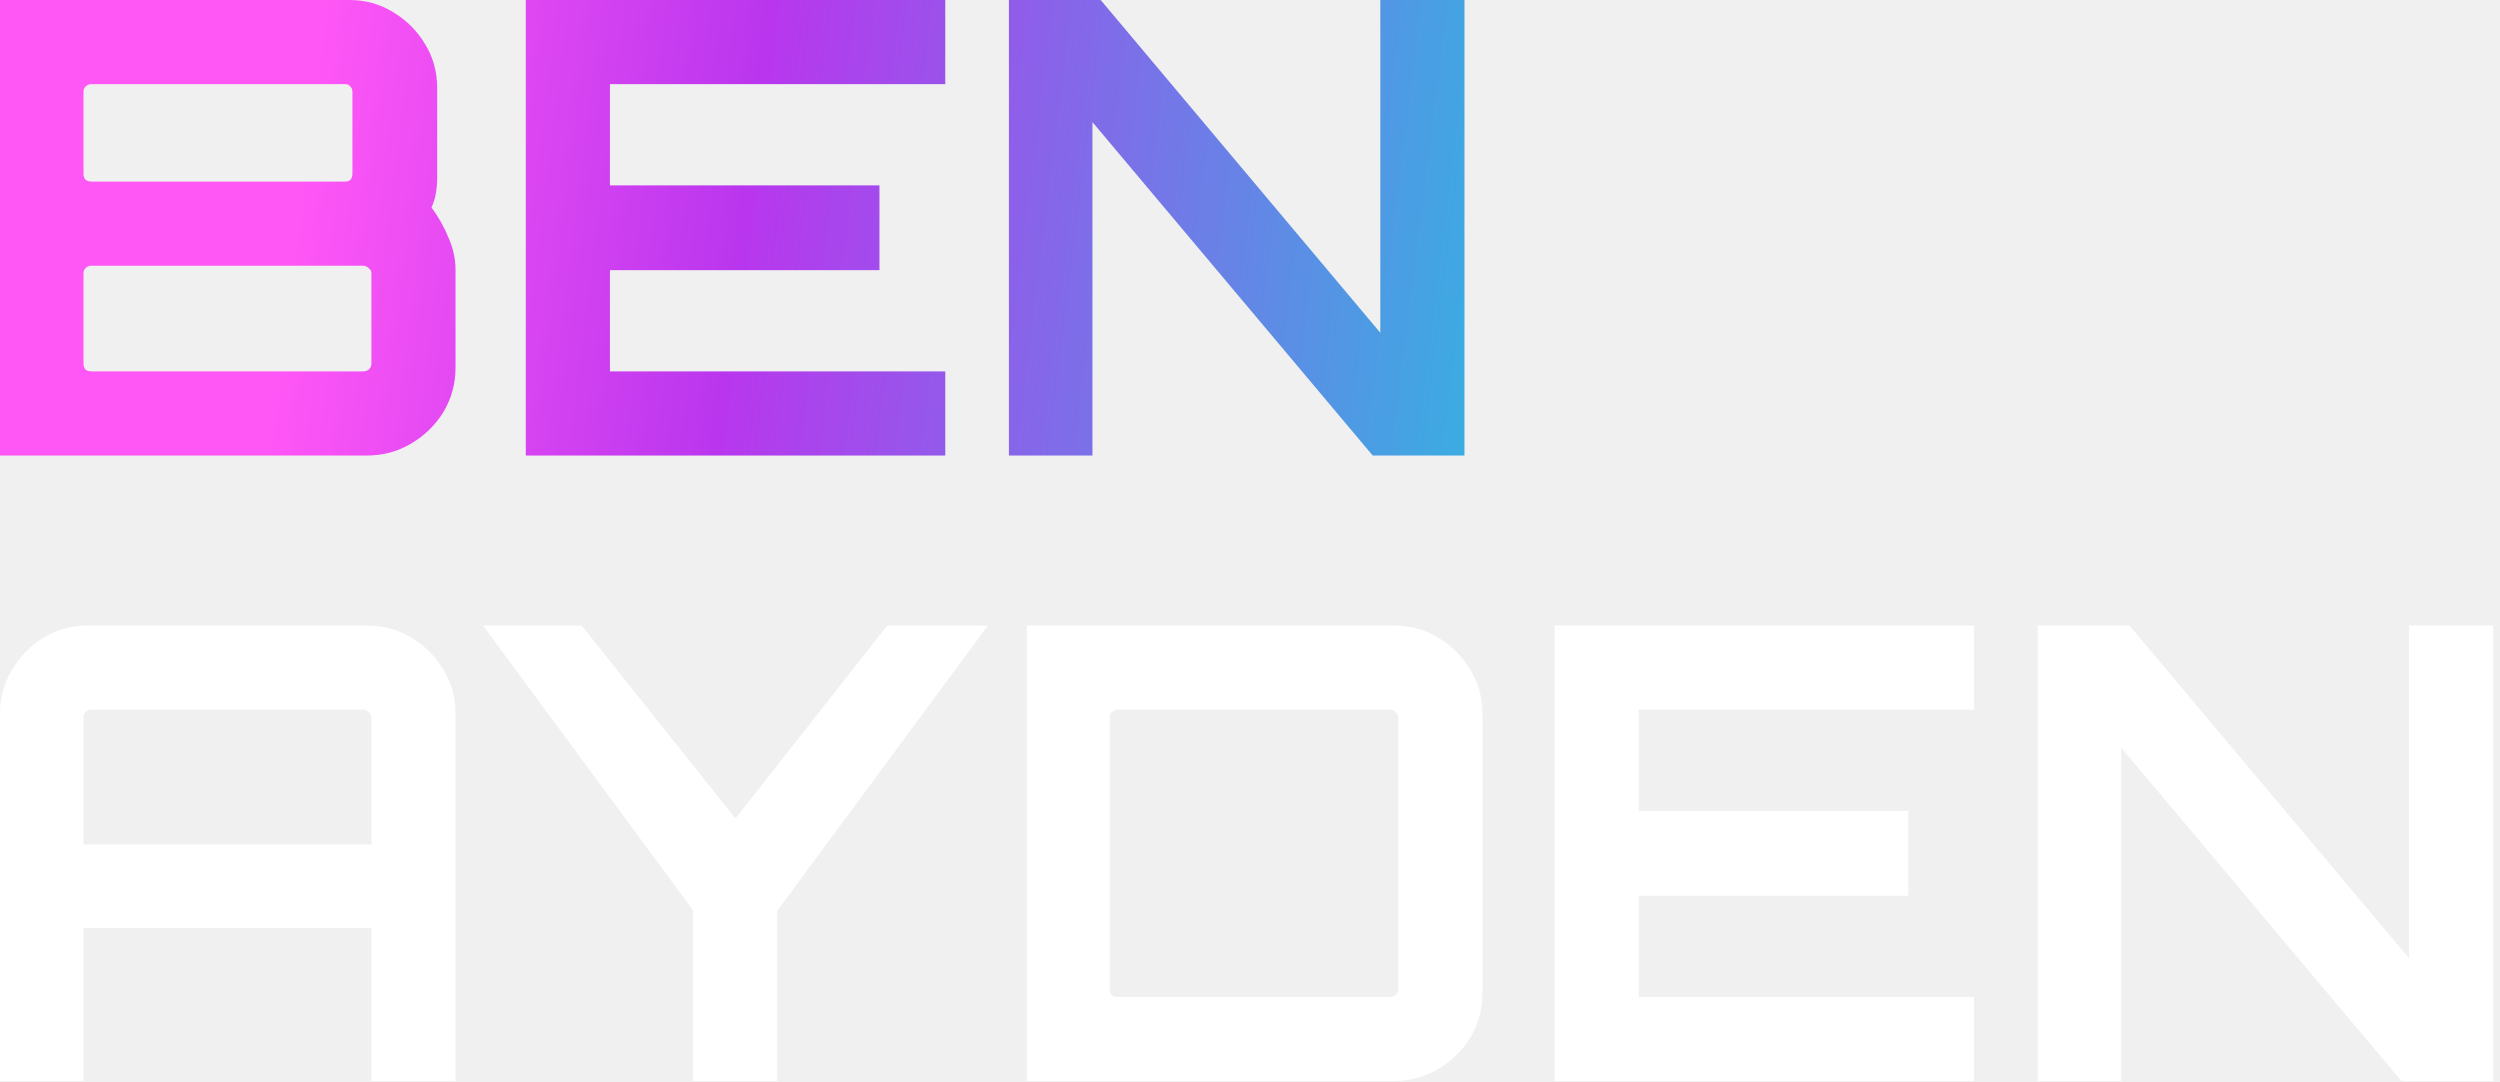
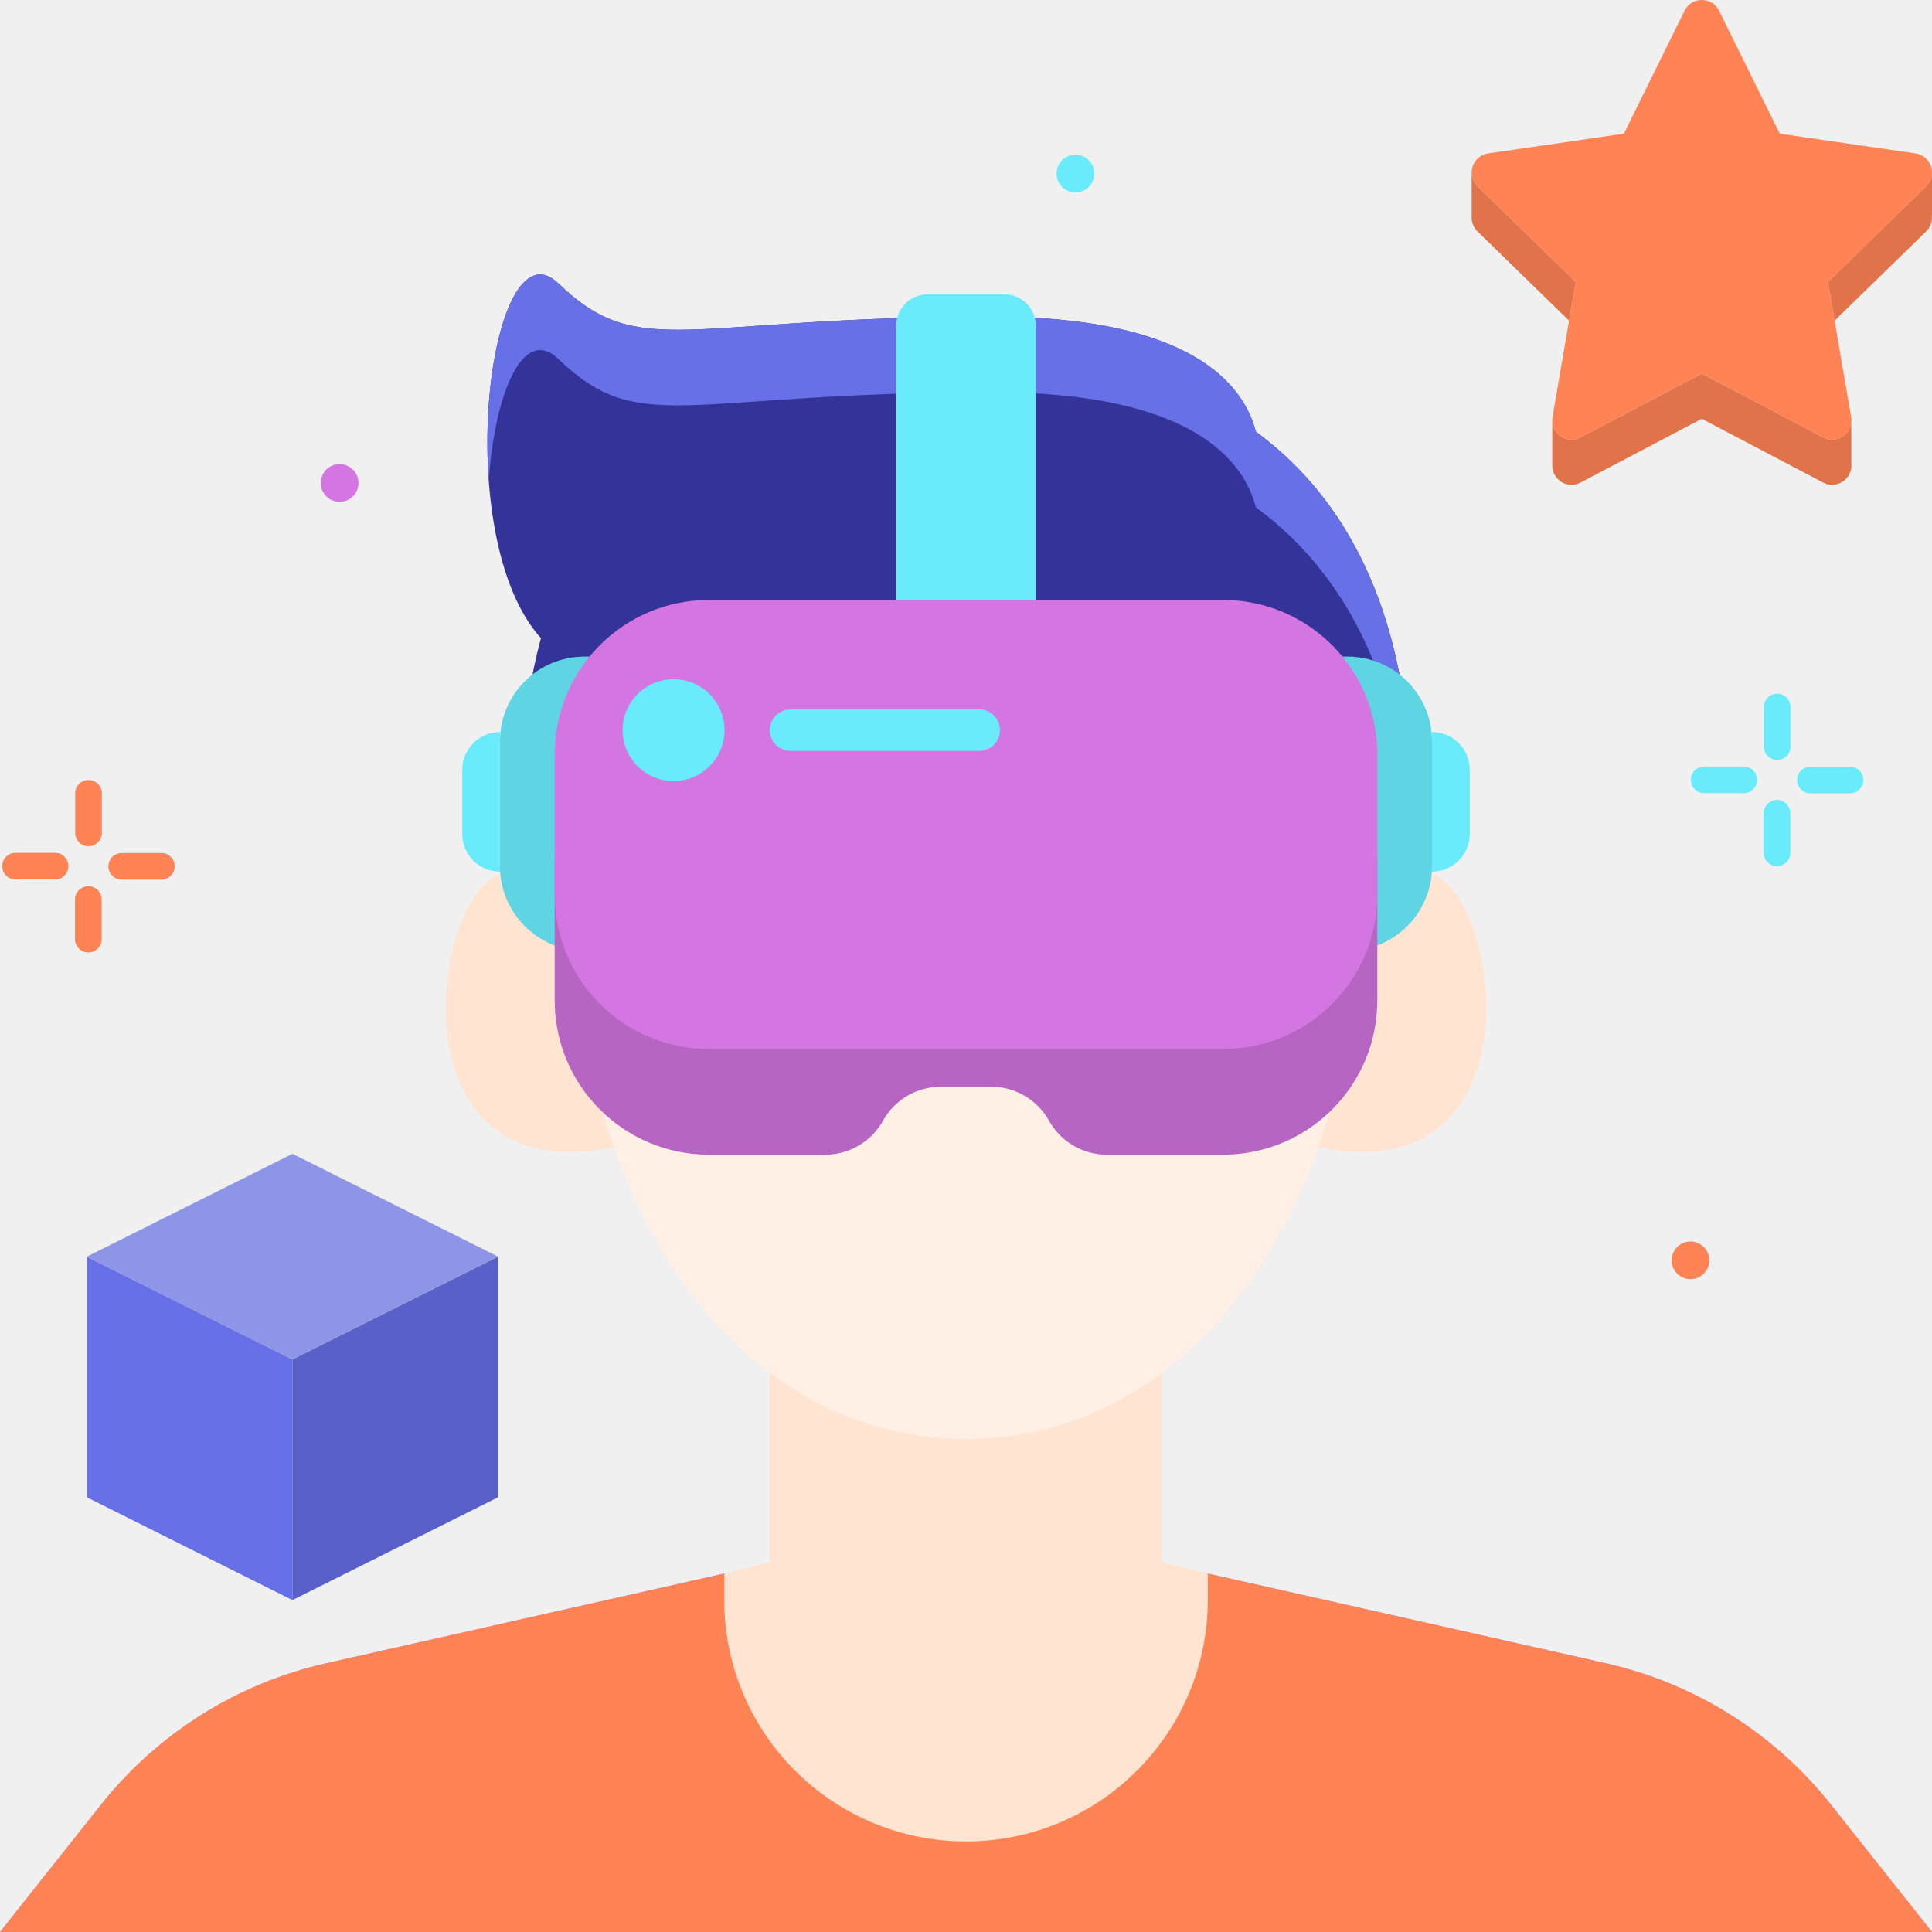
- <svg xmlns="http://www.w3.org/2000/svg" width="111" height="48" viewBox="0 0 111 48" fill="none">
-   <path d="M0 48V31.679C0 30.967 0.178 30.321 0.534 29.741C0.89 29.141 1.358 28.664 1.938 28.308C2.538 27.952 3.193 27.774 3.905 27.774H16.293C17.005 27.774 17.66 27.952 18.259 28.308C18.859 28.664 19.336 29.141 19.692 29.741C20.048 30.321 20.226 30.967 20.226 31.679V48H16.49V41.202H3.708V48H0ZM3.708 37.494H16.49V31.847C16.49 31.754 16.452 31.679 16.377 31.623C16.302 31.548 16.218 31.51 16.125 31.51H4.045C3.952 31.51 3.867 31.548 3.792 31.623C3.736 31.679 3.708 31.754 3.708 31.847V37.494Z" fill="white" />
-   <path d="M30.771 48V40.415L21.445 27.774H25.827L32.653 36.342L39.395 27.774H43.862L34.507 40.443V48H30.771Z" fill="white" />
-   <path d="M45.594 48V27.774H61.887C62.599 27.774 63.254 27.952 63.853 28.308C64.453 28.664 64.93 29.141 65.286 29.741C65.642 30.321 65.82 30.967 65.82 31.679V44.095C65.82 44.807 65.642 45.462 65.286 46.062C64.93 46.642 64.453 47.111 63.853 47.466C63.254 47.822 62.599 48 61.887 48H45.594ZM49.611 44.264H61.718C61.812 44.264 61.897 44.236 61.971 44.18C62.046 44.105 62.084 44.02 62.084 43.927V31.847C62.084 31.754 62.046 31.679 61.971 31.623C61.897 31.548 61.812 31.51 61.718 31.51H49.611C49.517 31.51 49.433 31.548 49.358 31.623C49.302 31.679 49.274 31.754 49.274 31.847V43.927C49.274 44.02 49.302 44.105 49.358 44.18C49.433 44.236 49.517 44.264 49.611 44.264Z" fill="white" />
-   <path d="M69.022 48V27.774H87.647V31.51H72.758V36.005H84.725V39.769H72.758V44.264H87.647V48H69.022Z" fill="white" />
-   <path d="M90.473 48V27.774H94.547L106.963 42.55V27.774H110.699V48H106.626L94.181 33.196V48H90.473Z" fill="white" />
-   <path d="M0 20.226V0H15.507C16.218 0 16.864 0.178 17.445 0.534C18.044 0.89 18.522 1.367 18.878 1.966C19.233 2.547 19.411 3.193 19.411 3.905V7.866C19.411 8.109 19.393 8.343 19.355 8.568C19.318 8.793 19.252 9.008 19.159 9.214C19.477 9.645 19.73 10.094 19.917 10.562C20.123 11.031 20.226 11.499 20.226 11.967V16.321C20.226 17.033 20.048 17.688 19.692 18.288C19.336 18.868 18.859 19.336 18.259 19.692C17.66 20.048 17.005 20.226 16.293 20.226H0ZM4.045 16.49H16.125C16.218 16.49 16.302 16.462 16.377 16.405C16.452 16.331 16.49 16.246 16.49 16.153V12.136C16.49 12.042 16.452 11.967 16.377 11.911C16.302 11.836 16.218 11.799 16.125 11.799H4.045C3.952 11.799 3.867 11.836 3.792 11.911C3.736 11.967 3.708 12.042 3.708 12.136V16.153C3.708 16.246 3.736 16.331 3.792 16.405C3.867 16.462 3.952 16.49 4.045 16.49ZM4.045 8.062H15.338C15.432 8.062 15.507 8.034 15.563 7.978C15.619 7.903 15.647 7.819 15.647 7.725V4.073C15.647 3.98 15.619 3.905 15.563 3.849C15.507 3.774 15.432 3.736 15.338 3.736H4.045C3.952 3.736 3.867 3.774 3.792 3.849C3.736 3.905 3.708 3.98 3.708 4.073V7.725C3.708 7.819 3.736 7.903 3.792 7.978C3.867 8.034 3.952 8.062 4.045 8.062Z" fill="url(#paint0_linear_994_94)" />
-   <path d="M23.345 20.226V0H41.97V3.736H27.081V8.231H39.048V11.995H27.081V16.49H41.97V20.226H23.345Z" fill="url(#paint1_linear_994_94)" />
-   <path d="M44.796 20.226V0H48.87L61.286 14.776V0H65.022V20.226H60.949L48.505 5.422V20.226H44.796Z" fill="url(#paint2_linear_994_94)" />
-   <defs>
-     <linearGradient id="paint0_linear_994_94" x1="0" y1="0" x2="77.846" y2="9.738" gradientUnits="userSpaceOnUse">
-       <stop offset="0.183" stop-color="#FF56F6" />
-       <stop offset="0.433" stop-color="#B936EE" />
-       <stop offset="0.854" stop-color="#3BACE2" />
-       <stop offset="1" stop-color="#406AFF" />
-     </linearGradient>
-     <linearGradient id="paint1_linear_994_94" x1="0" y1="0" x2="77.846" y2="9.738" gradientUnits="userSpaceOnUse">
-       <stop offset="0.183" stop-color="#FF56F6" />
-       <stop offset="0.433" stop-color="#B936EE" />
-       <stop offset="0.854" stop-color="#3BACE2" />
-       <stop offset="1" stop-color="#406AFF" />
-     </linearGradient>
-     <linearGradient id="paint2_linear_994_94" x1="0" y1="0" x2="77.846" y2="9.738" gradientUnits="userSpaceOnUse">
-       <stop offset="0.183" stop-color="#FF56F6" />
-       <stop offset="0.433" stop-color="#B936EE" />
-       <stop offset="0.854" stop-color="#3BACE2" />
-       <stop offset="1" stop-color="#406AFF" />
-     </linearGradient>
-   </defs>
+ <svg xmlns="http://www.w3.org/2000/svg" version="1.1" id="Layer_1" x="0px" y="0px" viewBox="0 0 512 512" style="enable-background:new 0 0 512 512;" xml:space="preserve">
+   <style type="text/css">
+ 	.st0{fill:#6770E6;}
+ 	.st1{fill:#5861C7;}
+ 	.st2{fill:#FFEFE4;}
+ 	.st3{fill:#D476E2;}
+ 	.st4{fill:#EA82FA;}
+ 	.st5{fill:#B665C2;}
+ 	.st6{fill:#69EBFC;}
+ 	.st7{fill:#FF8354;}
+ 	.st8{fill:#333399;}
+ 	.st9{fill:#E0734A;}
+ 	.st10{fill:#FFAC8C;}
+ 	.st11{fill:#382F8B;}
+ 	.st12{fill:#C7FCFE;}
+ 	.st13{fill:#EDD4C2;}
+ 	.st14{fill:#8F95E6;}
+ 	.st15{fill:#A1F1FC;}
+ 	.st16{fill:#FFF7F2;}
+ 	.st17{opacity:0.8;fill:#A1F1FC;}
+ 	.st18{fill:#4C54AD;}
+ 	.st19{fill:#5FD4E3;}
+ 	.st20{fill:#FFE4D1;}
+ 	.st21{fill:#5ED4E3;}
+ 	.st22{fill:#56C1CF;}
+ 	.st23{fill:#9FA5FF;}
+ 	.st24{fill:#C46541;}
+ 	.st25{fill:#FFCAB5;}
+ 	.st26{fill:#5A62C9;}
+ 	.st27{fill:#BABEFF;}
+ </style>
+   <g>
+     <path class="st3" d="M512,512H0l26.757-33.713c15.041-18.952,36.114-32.189,59.717-37.51L191.924,417h128.152l105.451,23.776   c23.603,5.322,44.676,18.558,59.717,37.511L512,512z" />
+     <path class="st7" d="M512,512H0l26.757-33.713c15.041-18.952,36.114-32.189,59.717-37.51L191.924,417h128.152l105.451,23.776   c23.603,5.322,44.676,18.558,59.717,37.511L512,512z" />
+     <rect id="XMLID_1236_" x="204" y="334.035" class="st20" width="104.001" height="82.965" />
+     <path class="st20" d="M256,488L256,488c35.388,0,64.076-28.688,64.076-64.076V417L308,414H204l-12.076,3v6.924   C191.924,459.312,220.612,488,256,488z" />
+     <path id="XMLID_1122_" class="st8" d="M332.824,114.431c-3.263-12.621-17.191-30.509-69.97-30.509   c-81.541,0-93.15,12.075-114.85-8.779c-18.31-17.595-29.061,67.083-4.649,93.976c-10.305,38.088-2.062,76.235-2.062,76.235H256   h114.708C370.708,245.354,389.963,156.242,332.824,114.431z" />
+     <path id="XMLID_1123_" class="st0" d="M148.003,95.17c21.7,20.854,33.31,8.779,114.85,8.779c52.779,0,66.708,17.888,69.97,30.509   c30.478,22.301,39.219,58.058,40.742,86.573c1.521-29.464-2.504-78.621-40.742-106.601c-3.263-12.621-17.191-30.509-69.97-30.509   c-81.541,0-93.15,12.075-114.85-8.779c-12.002-11.533-20.755,20.877-18.487,52.151C131.195,104.068,138.602,86.136,148.003,95.17z" />
+     <path id="XMLID_2599_" class="st20" d="M164.459,249.361c0,0-9.89-18.118-29.671-18.118s-33.791,86.964,29.671,72.47V249.361z" />
+     <path id="XMLID_979_" class="st20" d="M347.541,249.361c0,0,9.89-18.118,29.671-18.118s33.791,86.964-29.671,72.47V249.361z" />
+     <path id="XMLID_816_" class="st2" d="M256,132.827c-151.545,0-122.569,248.543,0,248.543   C378.57,381.37,407.546,132.827,256,132.827z" />
+     <path id="XMLID_2517_" class="st8" d="M256,119.297c0,0-103.079-14.541-103.079,117.716c0,0,12.979-54.665,42.754-69.573   c13.869-6.944,18.947,10.647,60.324,10.647c41.378,0,46.456-17.591,60.324-10.647c29.776,14.908,42.754,69.573,42.754,69.573   C359.078,104.756,256,119.297,256,119.297z" />
+     <path class="st19" d="M154.9,252h13.6v-78h-13.6c-12.371,0-22.4,10.029-22.4,22.4V229.6C132.5,241.971,142.529,252,154.9,252z" />
+     <path class="st19" d="M357.1,252h-13.6v-78h13.6c12.371,0,22.4,10.029,22.4,22.4V229.6C379.5,241.971,369.471,252,357.1,252z" />
+     <path class="st6" d="M379.5,231L379.5,231v-37l0,0c5.523,0,10,4.477,10,10v17C389.5,226.523,385.023,231,379.5,231z" />
+     <path class="st6" d="M132.5,231L132.5,231l0-37h0c-5.523,0-10,4.477-10,10v17C122.5,226.523,126.977,231,132.5,231z" />
+     <path class="st5" d="M324.122,187H187.878C165.302,187,147,205.302,147,227.878v37.244C147,287.698,165.302,306,187.878,306h30.826   c6.355,0,12.21-3.445,15.296-9l0,0c3.086-5.555,8.941-9,15.296-9h13.409c6.355,0,12.21,3.445,15.296,9l0,0   c3.086,5.555,8.941,9,15.296,9h30.826C346.698,306,365,287.698,365,265.122v-37.244C365,205.302,346.698,187,324.122,187z" />
+     <path class="st3" d="M324.122,278H187.878C165.302,278,147,259.698,147,237.122v-37.244C147,177.302,165.302,159,187.878,159   h136.244C346.698,159,365,177.302,365,199.878v37.244C365,259.698,346.698,278,324.122,278z" />
+     <circle class="st6" cx="178.5" cy="193.5" r="13.5" />
+     <path class="st6" d="M259.5,199h-50c-3.038,0-5.5-2.462-5.5-5.5l0,0c0-3.038,2.462-5.5,5.5-5.5h50c3.038,0,5.5,2.462,5.5,5.5l0,0   C265,196.538,262.538,199,259.5,199z" />
+     <path class="st6" d="M237.5,86.338V159h37V86.338c0-4.605-3.733-8.338-8.338-8.338h-20.324C241.233,78,237.5,81.733,237.5,86.338z" />
+     <polygon class="st0" points="77.501,424.041 23.001,396.792 23,333.016 77.5,360.265  " />
+     <polygon class="st1" points="77.501,424.041 132,396.791 131.999,333.015 77.5,360.265  " />
+     <polygon class="st14" points="77.499,305.766 23,333.016 77.5,360.265 131.999,333.015  " />
+     <path id="XMLID_139_" class="st7" d="M451,99.026l-32.157,16.906c-3.751,1.972-8.136-1.213-7.419-5.39l6.141-35.807L391.55,49.375   c-3.035-2.958-1.36-8.112,2.834-8.722l35.953-5.224L446.415,2.85c1.876-3.8,7.295-3.8,9.171,0l16.078,32.579l35.953,5.224   c4.194,0.609,5.869,5.764,2.834,8.722l-26.016,25.359l6.141,35.807c0.716,4.177-3.668,7.363-7.419,5.39L451,99.026z" />
+     <path class="st9" d="M417.565,74.734L391.55,49.375c-0.869-0.847-1.34-1.874-1.488-2.923L390,46.395v11.87h0.039   c0.122,1.1,0.601,2.184,1.511,3.071l24.258,23.646L417.565,74.734z" />
+     <path class="st9" d="M483.157,115.931L451,99.026l-32.157,16.906c-3.406,1.791-7.32-0.674-7.478-4.269l0,0v11.444   c-0.01,0.173-0.007,0.342,0,0.51v0.001h0c0.155,3.598,4.071,6.066,7.479,4.274L451,110.986l32.157,16.906   c3.299,1.734,7.084-0.521,7.462-3.93l0.003,0v-0.057c0.03-0.304,0.026-0.617,0-0.937v-11.013l-0.001,0   C490.271,115.39,486.47,117.673,483.157,115.931z" />
+     <path class="st9" d="M512,46.442l-0.062,0.012c-0.149,1.048-0.62,2.075-1.488,2.921l-26.016,25.359l1.758,10.248l24.258-23.646   c1.251-1.22,1.691-2.811,1.495-4.305L512,57.02V46.442z" />
+     <path id="XMLID_152_" class="st7" d="M23.411,234.86c1.951,0,3.533,1.582,3.533,3.533v10.494c0,1.951-1.582,3.533-3.533,3.533   s-3.533-1.582-3.533-3.533v-10.494C19.878,236.442,21.46,234.86,23.411,234.86z" />
+     <path id="XMLID_151_" class="st7" d="M28.73,229.585c0-1.951,1.582-3.533,3.533-3.533h10.494c1.951,0,3.533,1.582,3.533,3.533   c0,1.951-1.582,3.533-3.533,3.533H32.263C30.312,233.118,28.73,231.536,28.73,229.585z" />
+     <path id="XMLID_150_" class="st7" d="M23.455,224.266c-1.951,0-3.533-1.582-3.533-3.533v-10.494c0-1.951,1.582-3.533,3.533-3.533   s3.533,1.582,3.533,3.533v10.494C26.988,222.684,25.406,224.266,23.455,224.266z" />
+     <path id="XMLID_149_" class="st7" d="M18.136,229.541c0,1.951-1.582,3.533-3.533,3.533H4.109c-1.951,0-3.533-1.582-3.533-3.533   s1.582-3.533,3.533-3.533h10.494C16.554,226.008,18.136,227.59,18.136,229.541z" />
+     <path id="XMLID_148_" class="st6" d="M470.925,211.985c1.951,0,3.533,1.582,3.533,3.533v10.494c0,1.951-1.582,3.533-3.533,3.533   c-1.951,0-3.533-1.582-3.533-3.533v-10.494C467.392,213.567,468.974,211.985,470.925,211.985z" />
+     <path id="XMLID_147_" class="st6" d="M476.244,206.71c0-1.951,1.582-3.533,3.533-3.533h10.494c1.951,0,3.533,1.582,3.533,3.533   s-1.582,3.533-3.533,3.533h-10.494C477.826,210.243,476.244,208.661,476.244,206.71z" />
+     <path id="XMLID_146_" class="st6" d="M470.969,201.391c-1.951,0-3.533-1.582-3.533-3.533v-10.494c0-1.951,1.582-3.533,3.533-3.533   s3.533,1.582,3.533,3.533v10.494C474.502,199.809,472.92,201.391,470.969,201.391z" />
+     <path id="XMLID_140_" class="st6" d="M465.65,206.666c0,1.951-1.582,3.533-3.533,3.533h-10.494c-1.951,0-3.533-1.582-3.533-3.533   s1.582-3.533,3.533-3.533h10.494C464.068,203.133,465.65,204.715,465.65,206.666z" />
+     <circle class="st3" cx="90" cy="128" r="5" />
+     <circle class="st6" cx="285" cy="46" r="5" />
+     <circle class="st7" cx="448" cy="334" r="5" />
+   </g>
</svg>
